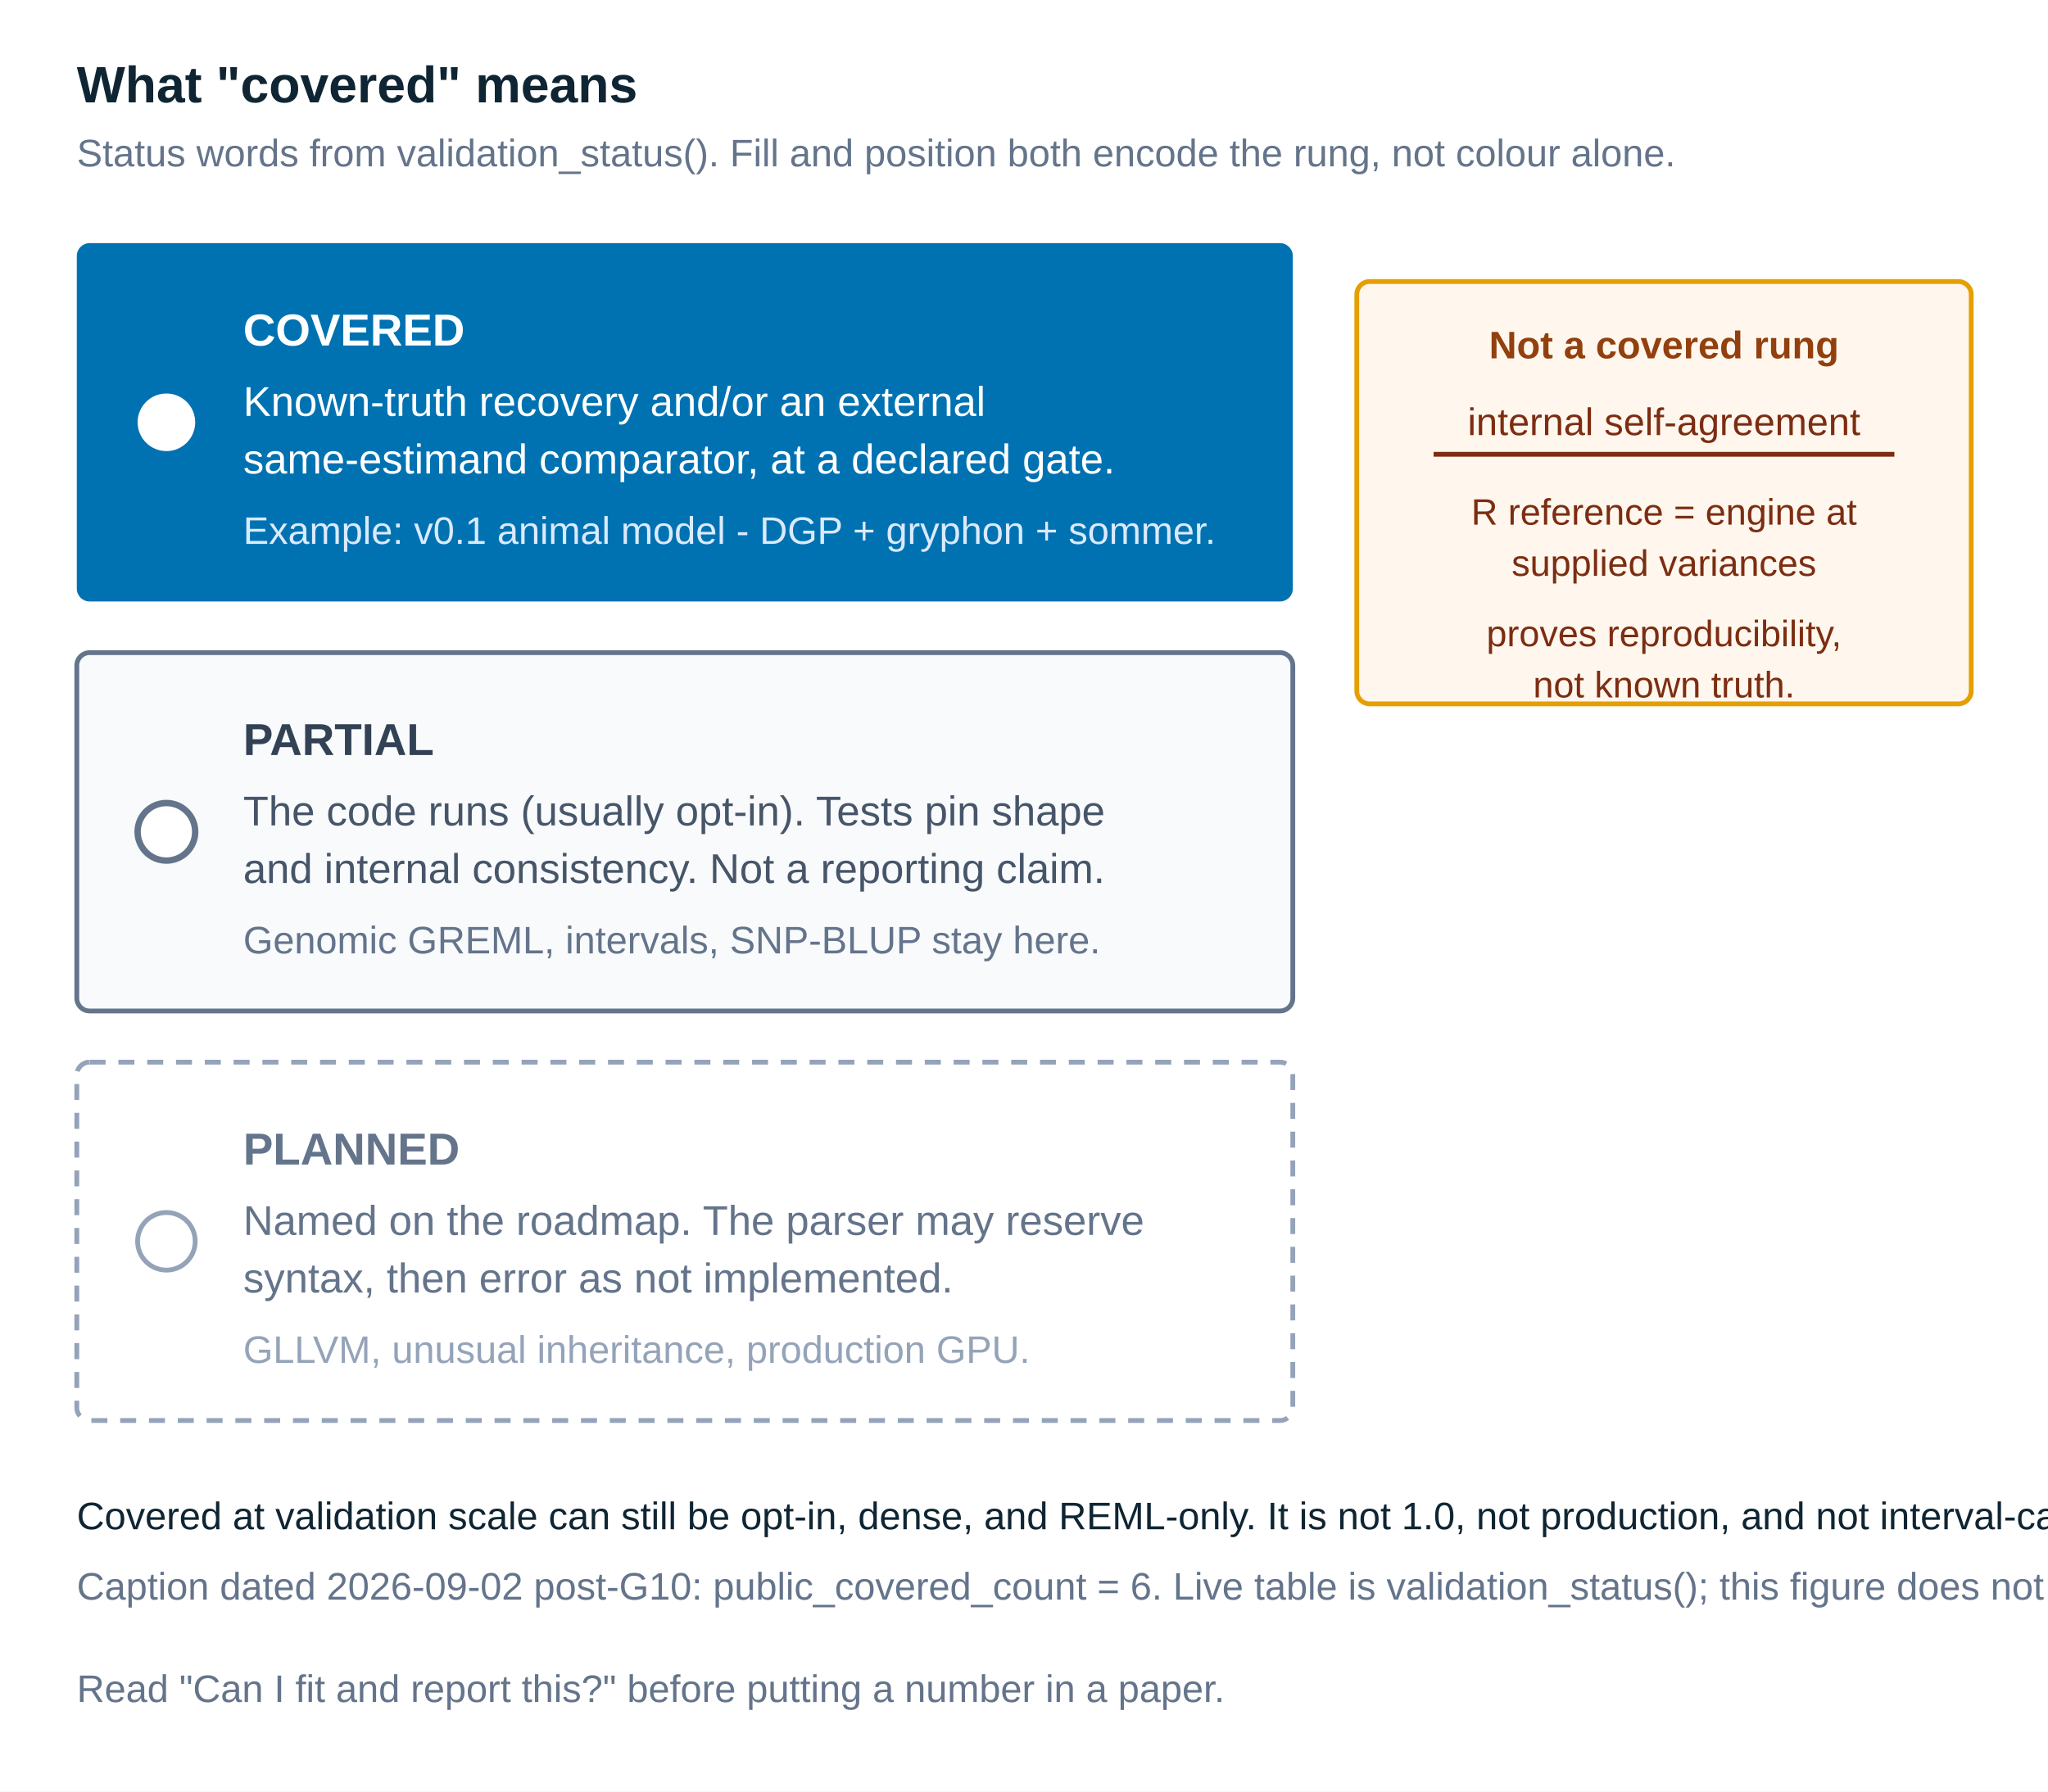
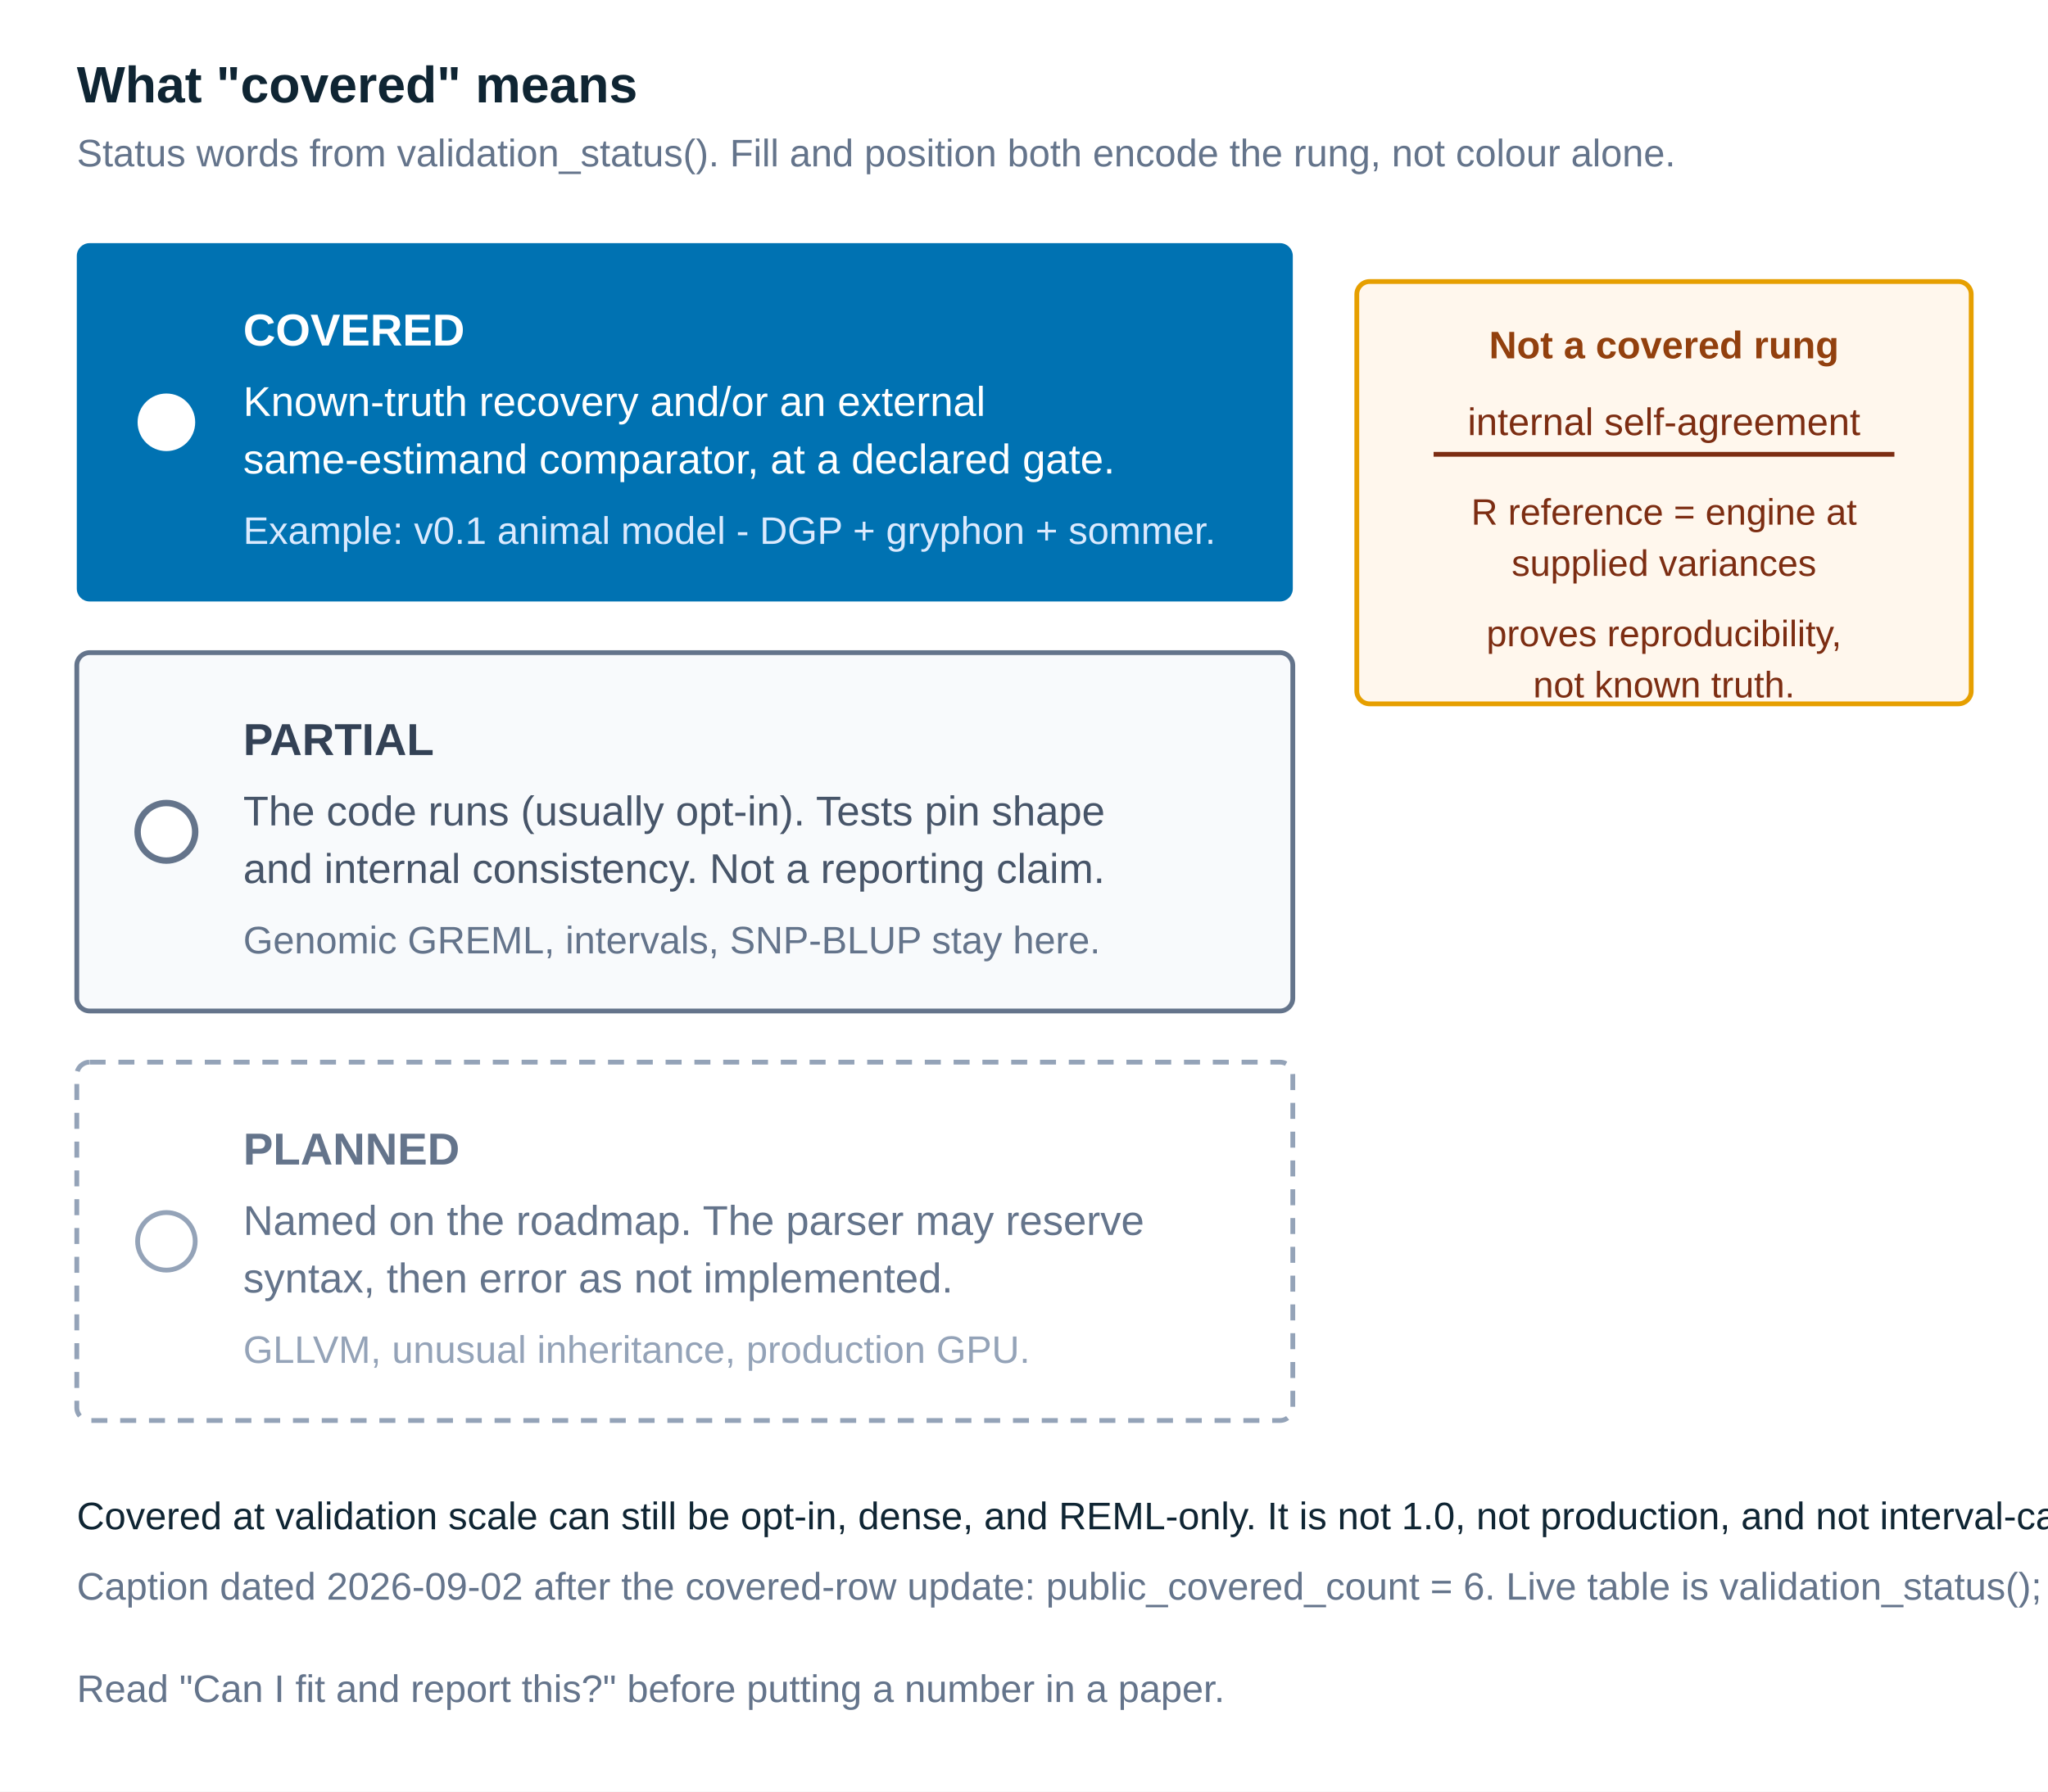
<svg xmlns="http://www.w3.org/2000/svg" viewBox="0 0 640 560" role="img" aria-labelledby="title desc">
  <rect width="640" height="560" fill="#ffffff" />
  <text x="24" y="32" font-family="IBM Plex Sans, Helvetica Neue, Arial, sans-serif" font-size="16" font-weight="700" fill="#0f2533">What "covered" means</text>
  <text x="24" y="52" font-family="IBM Plex Sans, Helvetica Neue, Arial, sans-serif" font-size="12" fill="#64748b">Status words from validation_status(). Fill and position both encode the rung, not colour alone.</text>
  <rect x="24" y="76" width="380" height="112" rx="4" fill="#0072B2" />
  <circle cx="52" cy="132" r="9" fill="#ffffff" />
  <text x="76" y="108" font-family="IBM Plex Sans, Helvetica Neue, Arial, sans-serif" font-size="14" font-weight="700" fill="#ffffff">COVERED</text>
  <text x="76" y="130" font-family="IBM Plex Sans, Helvetica Neue, Arial, sans-serif" font-size="13" fill="#ffffff">Known-truth recovery and/or an external</text>
  <text x="76" y="148" font-family="IBM Plex Sans, Helvetica Neue, Arial, sans-serif" font-size="13" fill="#ffffff">same-estimand comparator, at a declared gate.</text>
  <text x="76" y="170" font-family="IBM Plex Sans, Helvetica Neue, Arial, sans-serif" font-size="12" fill="#dbeafe">Example: v0.1 animal model - DGP + gryphon + sommer.</text>
  <rect x="24" y="204" width="380" height="112" rx="4" fill="#f8fafc" stroke="#64748b" stroke-width="1.5" />
  <circle cx="52" cy="260" r="9" fill="#ffffff" stroke="#64748b" stroke-width="2" />
  <text x="76" y="236" font-family="IBM Plex Sans, Helvetica Neue, Arial, sans-serif" font-size="14" font-weight="700" fill="#334155">PARTIAL</text>
  <text x="76" y="258" font-family="IBM Plex Sans, Helvetica Neue, Arial, sans-serif" font-size="13" fill="#475569">The code runs (usually opt-in). Tests pin shape</text>
  <text x="76" y="276" font-family="IBM Plex Sans, Helvetica Neue, Arial, sans-serif" font-size="13" fill="#475569">and internal consistency. Not a reporting claim.</text>
  <text x="76" y="298" font-family="IBM Plex Sans, Helvetica Neue, Arial, sans-serif" font-size="12" fill="#64748b">Genomic GREML, intervals, SNP-BLUP stay here.</text>
  <rect x="24" y="332" width="380" height="112" rx="4" fill="#ffffff" stroke="#94a3b8" stroke-width="1.5" stroke-dasharray="5 4" />
  <circle cx="52" cy="388" r="9" fill="#ffffff" stroke="#94a3b8" stroke-width="1.5" />
  <text x="76" y="364" font-family="IBM Plex Sans, Helvetica Neue, Arial, sans-serif" font-size="14" font-weight="700" fill="#64748b">PLANNED</text>
  <text x="76" y="386" font-family="IBM Plex Sans, Helvetica Neue, Arial, sans-serif" font-size="13" fill="#64748b">Named on the roadmap. The parser may reserve</text>
  <text x="76" y="404" font-family="IBM Plex Sans, Helvetica Neue, Arial, sans-serif" font-size="13" fill="#64748b">syntax, then error as not implemented.</text>
  <text x="76" y="426" font-family="IBM Plex Sans, Helvetica Neue, Arial, sans-serif" font-size="12" fill="#94a3b8">GLLVM, unusual inheritance, production GPU.</text>
  <rect x="424" y="88" width="192" height="132" rx="4" fill="#fff7ed" stroke="#E69F00" stroke-width="1.5" />
  <text x="520" y="112" text-anchor="middle" font-family="IBM Plex Sans, Helvetica Neue, Arial, sans-serif" font-size="12" font-weight="700" fill="#92400e">Not a covered rung</text>
  <text x="520" y="136" text-anchor="middle" font-family="IBM Plex Sans, Helvetica Neue, Arial, sans-serif" font-size="12" fill="#7c2d12">internal self-agreement</text>
  <line x1="448" y1="142" x2="592" y2="142" stroke="#7c2d12" stroke-width="1.5" />
  <text x="520" y="164" text-anchor="middle" font-family="IBM Plex Sans, Helvetica Neue, Arial, sans-serif" font-size="11.5" fill="#7c2d12">R reference = engine at</text>
  <text x="520" y="180" text-anchor="middle" font-family="IBM Plex Sans, Helvetica Neue, Arial, sans-serif" font-size="11.5" fill="#7c2d12">supplied variances</text>
  <text x="520" y="202" text-anchor="middle" font-family="IBM Plex Sans, Helvetica Neue, Arial, sans-serif" font-size="11.5" fill="#7c2d12">proves reproducibility,</text>
  <text x="520" y="218" text-anchor="middle" font-family="IBM Plex Sans, Helvetica Neue, Arial, sans-serif" font-size="11.5" fill="#7c2d12">not known truth.</text>
  <text x="24" y="478" font-family="IBM Plex Sans, Helvetica Neue, Arial, sans-serif" font-size="12" fill="#0f2533">Covered at validation scale can still be opt-in, dense, and REML-only. It is not 1.0, not production, and not interval-calibrated.</text>
-   <text x="24" y="500" font-family="IBM Plex Sans, Helvetica Neue, Arial, sans-serif" font-size="12" fill="#64748b">Caption dated 2026-09-02 post-G10: public_covered_count = 6. Live table is validation_status(); this figure does not flip a row.</text>
+   <text x="24" y="500" font-family="IBM Plex Sans, Helvetica Neue, Arial, sans-serif" font-size="12" fill="#64748b">Caption dated 2026-09-02 after the covered-row update: public_covered_count = 6. Live table is validation_status(); this figure does not flip a row.</text>
  <text x="24" y="532" font-family="IBM Plex Sans, Helvetica Neue, Arial, sans-serif" font-size="12" fill="#64748b">Read "Can I fit and report this?" before putting a number in a paper.</text>
</svg>
